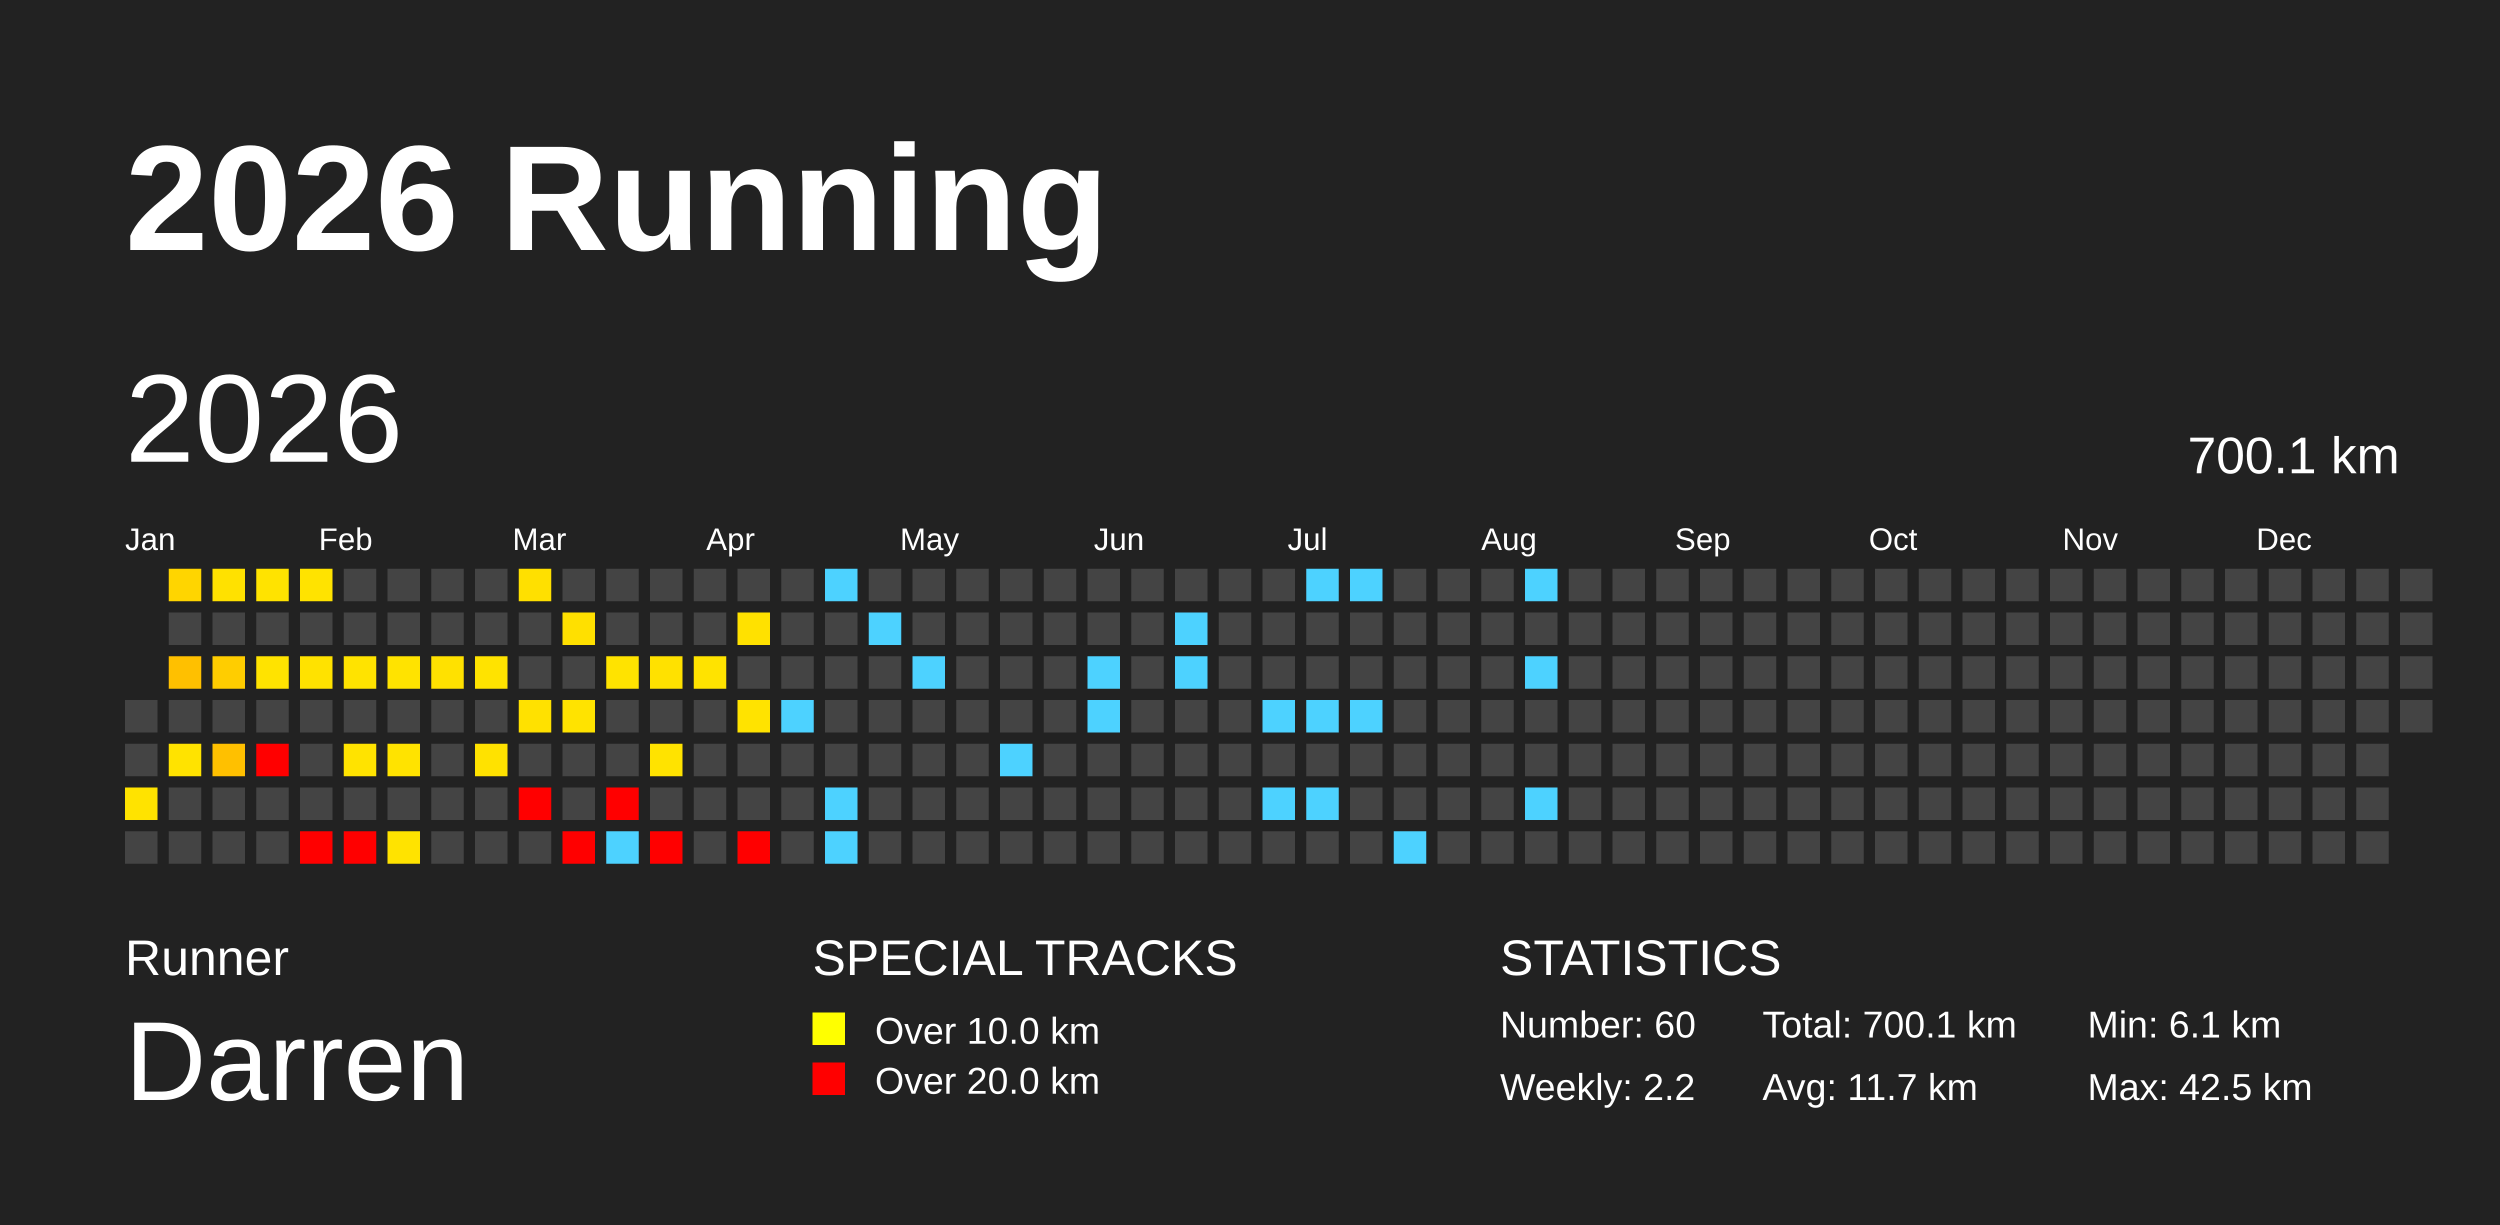
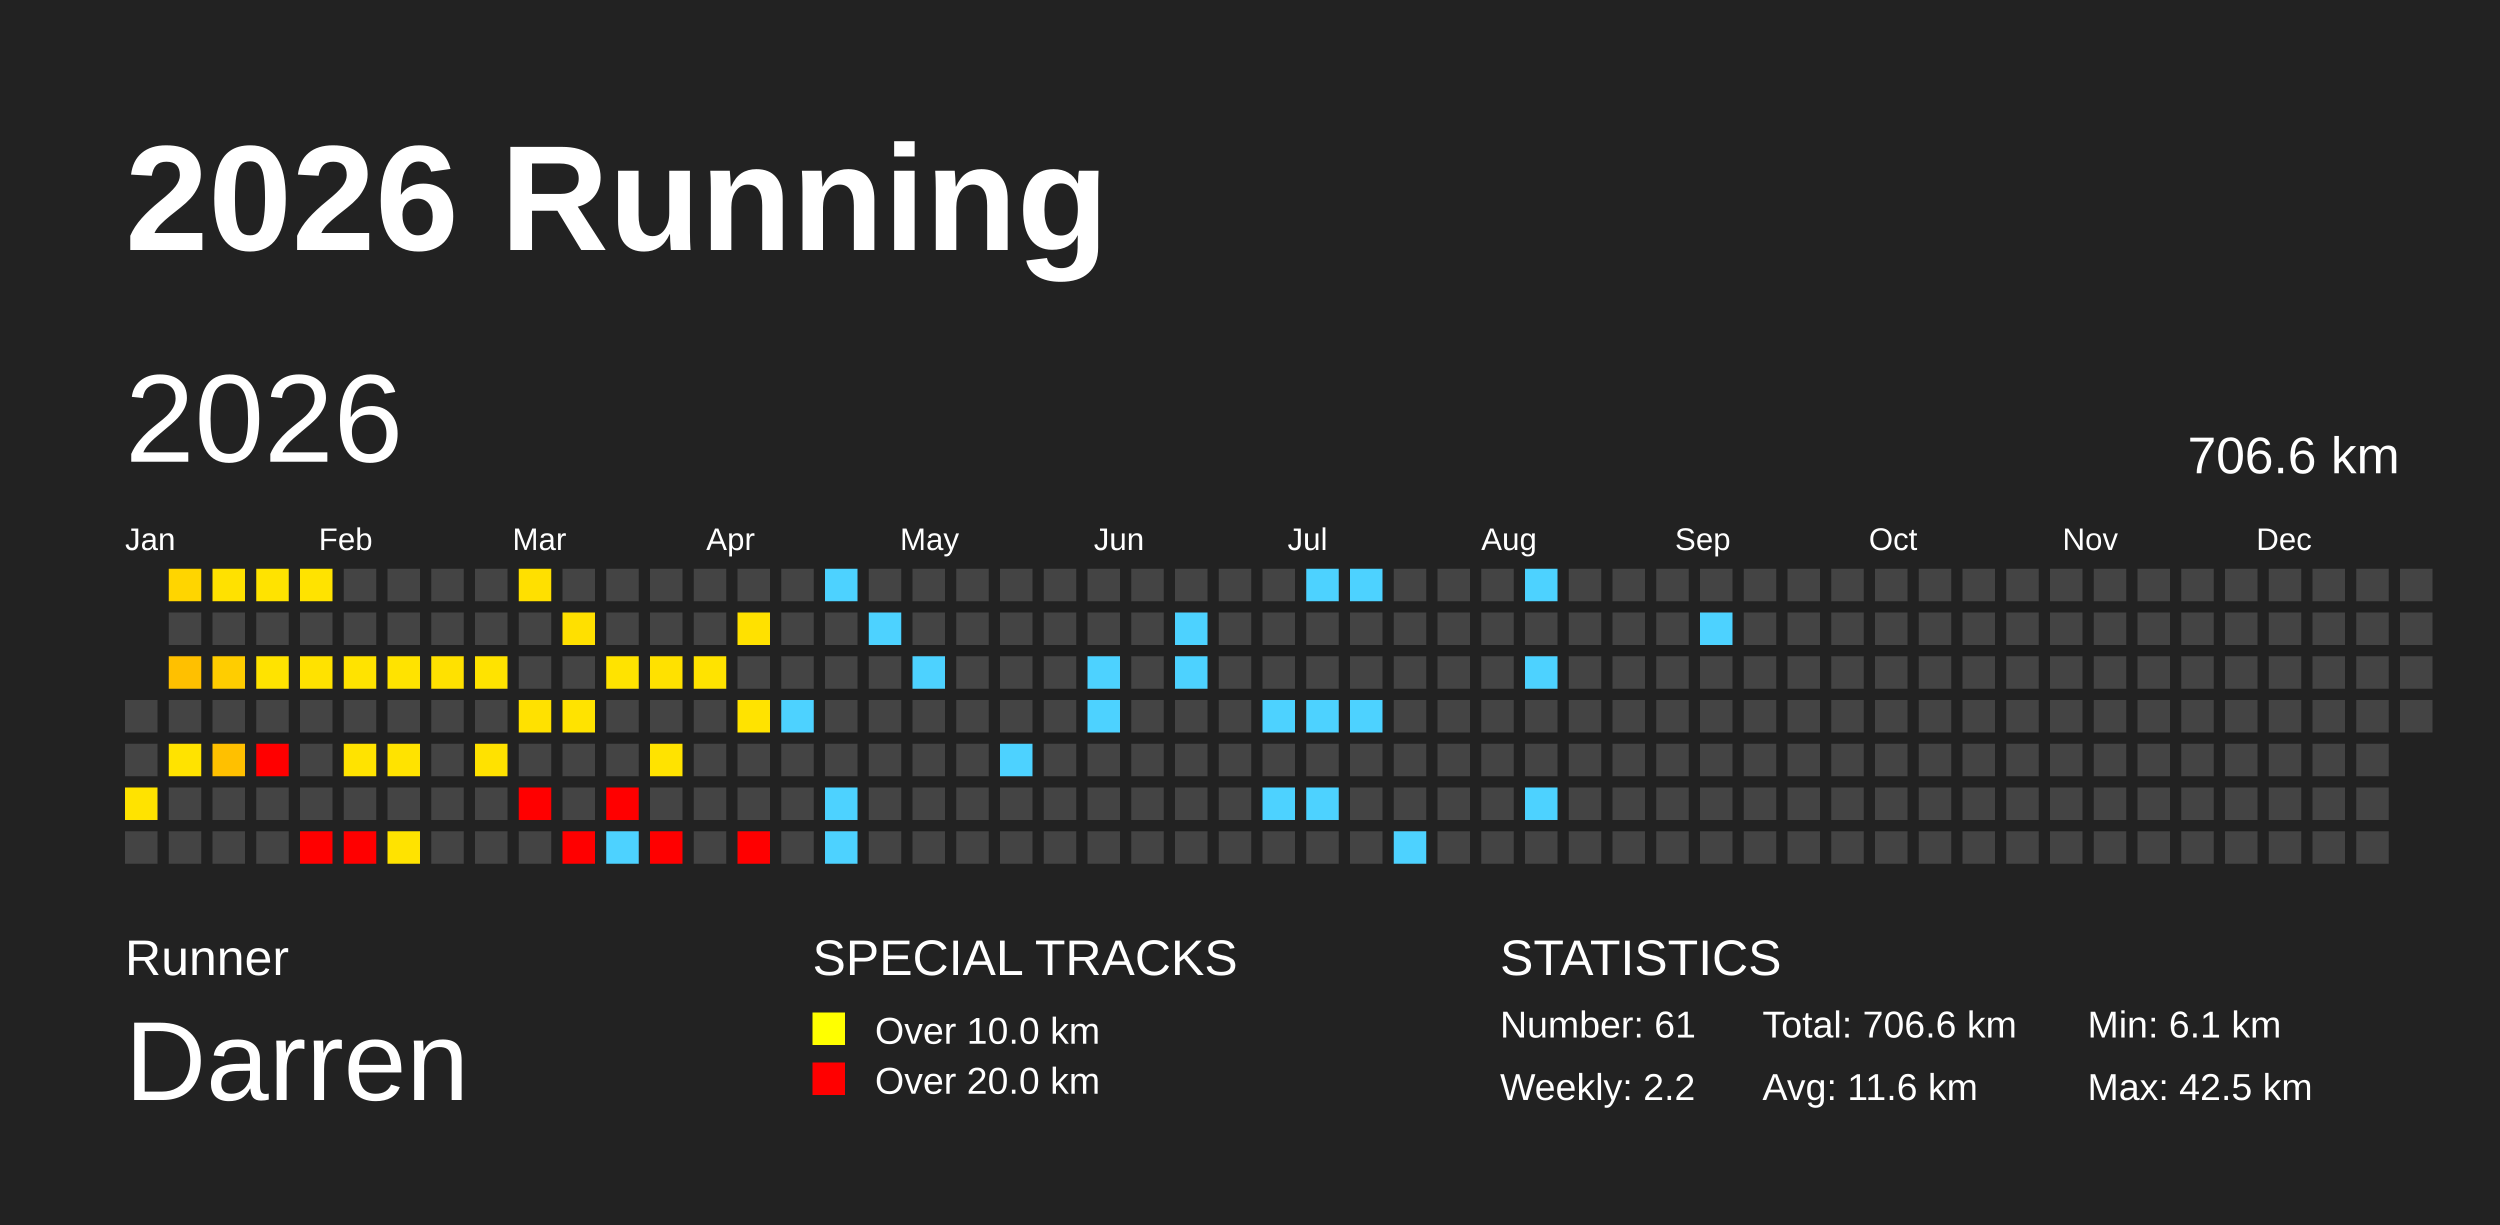
<svg xmlns="http://www.w3.org/2000/svg" baseProfile="full" height="98mm" version="1.1" viewBox="0,0,200,98" width="200mm">
  <defs />
  <rect fill="#222222" height="98" width="200" x="0" y="0" />
  <text fill="#FFFFFF" style="font-size:12px; font-family:Arial; font-weight:bold;" x="10" y="20">2026 Running</text>
  <text fill="#FFFFFF" style="font-size:4px; font-family:Arial" x="10" y="78">Runner</text>
  <text fill="#FFFFFF" style="font-size:9px; font-family:Arial" x="10" y="88">Darren</text>
  <text fill="#FFFFFF" style="font-size:4px; font-family:Arial" x="65" y="78">SPECIAL TRACKS</text>
  <rect fill="yellow" height="2.6" width="2.6" x="65" y="81" />
  <text fill="#FFFFFF" style="font-size:3px; font-family:Arial" x="70" y="83.5">Over 10.0 km</text>
  <rect fill="red" height="2.6" width="2.6" x="65" y="85" />
  <text fill="#FFFFFF" style="font-size:3px; font-family:Arial" x="70" y="87.5">Over 20.0 km</text>
  <text fill="#FFFFFF" style="font-size:4px; font-family:Arial" x="120" y="78">STATISTICS</text>
-   <text fill="#FFFFFF" style="font-size:3px; font-family:Arial" x="120" y="83">Number: 60</text>
+   <text fill="#FFFFFF" style="font-size:3px; font-family:Arial" x="120" y="83">Number: 61</text>
  <text fill="#FFFFFF" style="font-size:3px; font-family:Arial" x="120" y="88">Weekly: 2.2</text>
-   <text fill="#FFFFFF" style="font-size:3px; font-family:Arial" x="141" y="83">Total: 700.1 km</text>
-   <text fill="#FFFFFF" style="font-size:3px; font-family:Arial" x="141" y="88">Avg: 11.7 km</text>
+   <text fill="#FFFFFF" style="font-size:3px; font-family:Arial" x="141" y="83">Total: 706.6 km</text>
+   <text fill="#FFFFFF" style="font-size:3px; font-family:Arial" x="141" y="88">Avg: 11.6 km</text>
  <text fill="#FFFFFF" style="font-size:3px; font-family:Arial" x="167" y="83">Min: 6.1 km</text>
  <text fill="#FFFFFF" style="font-size:3px; font-family:Arial" x="167" y="88">Max: 42.5 km</text>
  <text dominant-baseline="hanging" fill="#FFFFFF" style="font-size:10.0px; font-family:Arial;" x="10" y="30">2026</text>
-   <text dominant-baseline="hanging" fill="#FFFFFF" style="font-size:4.125px; font-family:Arial;" x="175" y="35">700.1 km</text>
+   <text dominant-baseline="hanging" fill="#FFFFFF" style="font-size:4.125px; font-family:Arial;" x="175" y="35">706.6 km</text>
  <text fill="#FFFFFF" style="font-size:2.5px; font-family:Arial" x="10.0" y="44">Jan</text>
  <text fill="#FFFFFF" style="font-size:2.5px; font-family:Arial" x="25.5" y="44">Feb</text>
  <text fill="#FFFFFF" style="font-size:2.5px; font-family:Arial" x="41.0" y="44">Mar</text>
  <text fill="#FFFFFF" style="font-size:2.5px; font-family:Arial" x="56.5" y="44">Apr</text>
  <text fill="#FFFFFF" style="font-size:2.5px; font-family:Arial" x="72.0" y="44">May</text>
  <text fill="#FFFFFF" style="font-size:2.5px; font-family:Arial" x="87.5" y="44">Jun</text>
  <text fill="#FFFFFF" style="font-size:2.5px; font-family:Arial" x="103.0" y="44">Jul</text>
  <text fill="#FFFFFF" style="font-size:2.5px; font-family:Arial" x="118.5" y="44">Aug</text>
  <text fill="#FFFFFF" style="font-size:2.5px; font-family:Arial" x="134.0" y="44">Sep</text>
  <text fill="#FFFFFF" style="font-size:2.5px; font-family:Arial" x="149.5" y="44">Oct</text>
  <text fill="#FFFFFF" style="font-size:2.5px; font-family:Arial" x="165.0" y="44">Nov</text>
  <text fill="#FFFFFF" style="font-size:2.5px; font-family:Arial" x="180.5" y="44">Dec</text>
  <rect fill="#444444" height="2.6" width="2.6" x="10.0" y="56.0" />
  <rect fill="#444444" height="2.6" width="2.6" x="10.0" y="59.5" />
  <rect fill="#ffe300" height="2.6" width="2.6" x="10.0" y="63.0" />
  <rect fill="#444444" height="2.6" width="2.6" x="10.0" y="66.5" />
  <rect fill="#ffd500" height="2.6" width="2.6" x="13.5" y="45.5" />
  <rect fill="#444444" height="2.6" width="2.6" x="13.5" y="49.0" />
  <rect fill="#ffc000" height="2.6" width="2.6" x="13.5" y="52.5" />
  <rect fill="#444444" height="2.6" width="2.6" x="13.5" y="56.0" />
  <rect fill="#ffe300" height="2.6" width="2.6" x="13.5" y="59.5" />
  <rect fill="#444444" height="2.6" width="2.6" x="13.5" y="63.0" />
  <rect fill="#444444" height="2.6" width="2.6" x="13.5" y="66.5" />
  <rect fill="#ffe100" height="2.6" width="2.6" x="17.0" y="45.5" />
  <rect fill="#444444" height="2.6" width="2.6" x="17.0" y="49.0" />
  <rect fill="#ffcd00" height="2.6" width="2.6" x="17.0" y="52.5" />
  <rect fill="#444444" height="2.6" width="2.6" x="17.0" y="56.0" />
  <rect fill="#ffc000" height="2.6" width="2.6" x="17.0" y="59.5" />
  <rect fill="#444444" height="2.6" width="2.6" x="17.0" y="63.0" />
  <rect fill="#444444" height="2.6" width="2.6" x="17.0" y="66.5" />
  <rect fill="#ffe300" height="2.6" width="2.6" x="20.5" y="45.5" />
  <rect fill="#444444" height="2.6" width="2.6" x="20.5" y="49.0" />
  <rect fill="#ffe300" height="2.6" width="2.6" x="20.5" y="52.5" />
  <rect fill="#444444" height="2.6" width="2.6" x="20.5" y="56.0" />
  <rect fill="red" height="2.6" width="2.6" x="20.5" y="59.5" />
  <rect fill="#444444" height="2.6" width="2.6" x="20.5" y="63.0" />
  <rect fill="#444444" height="2.6" width="2.6" x="20.5" y="66.5" />
  <rect fill="#ffe300" height="2.6" width="2.6" x="24.0" y="45.5" />
  <rect fill="#444444" height="2.6" width="2.6" x="24.0" y="49.0" />
  <rect fill="#ffe200" height="2.6" width="2.6" x="24.0" y="52.5" />
  <rect fill="#444444" height="2.6" width="2.6" x="24.0" y="56.0" />
  <rect fill="#444444" height="2.6" width="2.6" x="24.0" y="59.5" />
  <rect fill="#444444" height="2.6" width="2.6" x="24.0" y="63.0" />
  <rect fill="red" height="2.6" width="2.6" x="24.0" y="66.5" />
  <rect fill="#444444" height="2.6" width="2.6" x="27.5" y="45.5" />
  <rect fill="#444444" height="2.6" width="2.6" x="27.5" y="49.0" />
  <rect fill="#ffe300" height="2.6" width="2.6" x="27.5" y="52.5" />
  <rect fill="#444444" height="2.6" width="2.6" x="27.5" y="56.0" />
  <rect fill="#ffe300" height="2.6" width="2.6" x="27.5" y="59.5" />
  <rect fill="#444444" height="2.6" width="2.6" x="27.5" y="63.0" />
  <rect fill="red" height="2.6" width="2.6" x="27.5" y="66.5" />
  <rect fill="#444444" height="2.6" width="2.6" x="31.0" y="45.5" />
  <rect fill="#444444" height="2.6" width="2.6" x="31.0" y="49.0" />
  <rect fill="#ffe300" height="2.6" width="2.6" x="31.0" y="52.5" />
  <rect fill="#444444" height="2.6" width="2.6" x="31.0" y="56.0" />
  <rect fill="#ffe300" height="2.6" width="2.6" x="31.0" y="59.5" />
  <rect fill="#444444" height="2.6" width="2.6" x="31.0" y="63.0" />
  <rect fill="#ffe300" height="2.6" width="2.6" x="31.0" y="66.5" />
  <rect fill="#444444" height="2.6" width="2.6" x="34.5" y="45.5" />
  <rect fill="#444444" height="2.6" width="2.6" x="34.5" y="49.0" />
  <rect fill="#ffe100" height="2.6" width="2.6" x="34.5" y="52.5" />
  <rect fill="#444444" height="2.6" width="2.6" x="34.5" y="56.0" />
  <rect fill="#444444" height="2.6" width="2.6" x="34.5" y="59.5" />
  <rect fill="#444444" height="2.6" width="2.6" x="34.5" y="63.0" />
  <rect fill="#444444" height="2.6" width="2.6" x="34.5" y="66.5" />
  <rect fill="#444444" height="2.6" width="2.6" x="38.0" y="45.5" />
  <rect fill="#444444" height="2.6" width="2.6" x="38.0" y="49.0" />
  <rect fill="#ffe300" height="2.6" width="2.6" x="38.0" y="52.5" />
  <rect fill="#444444" height="2.6" width="2.6" x="38.0" y="56.0" />
  <rect fill="#ffe200" height="2.6" width="2.6" x="38.0" y="59.5" />
  <rect fill="#444444" height="2.6" width="2.6" x="38.0" y="63.0" />
  <rect fill="#444444" height="2.6" width="2.6" x="38.0" y="66.5" />
  <rect fill="#ffe000" height="2.6" width="2.6" x="41.5" y="45.5" />
  <rect fill="#444444" height="2.6" width="2.6" x="41.5" y="49.0" />
  <rect fill="#444444" height="2.6" width="2.6" x="41.5" y="52.5" />
  <rect fill="#ffe100" height="2.6" width="2.6" x="41.5" y="56.0" />
  <rect fill="#444444" height="2.6" width="2.6" x="41.5" y="59.5" />
  <rect fill="red" height="2.6" width="2.6" x="41.5" y="63.0" />
  <rect fill="#444444" height="2.6" width="2.6" x="41.5" y="66.5" />
  <rect fill="#444444" height="2.6" width="2.6" x="45.0" y="45.5" />
  <rect fill="#ffe000" height="2.6" width="2.6" x="45.0" y="49.0" />
  <rect fill="#444444" height="2.6" width="2.6" x="45.0" y="52.5" />
  <rect fill="#ffe300" height="2.6" width="2.6" x="45.0" y="56.0" />
  <rect fill="#444444" height="2.6" width="2.6" x="45.0" y="59.5" />
  <rect fill="#444444" height="2.6" width="2.6" x="45.0" y="63.0" />
  <rect fill="red" height="2.6" width="2.6" x="45.0" y="66.5" />
  <rect fill="#444444" height="2.6" width="2.6" x="48.5" y="45.5" />
  <rect fill="#444444" height="2.6" width="2.6" x="48.5" y="49.0" />
  <rect fill="#ffe300" height="2.6" width="2.6" x="48.5" y="52.5" />
  <rect fill="#444444" height="2.6" width="2.6" x="48.5" y="56.0" />
  <rect fill="#444444" height="2.6" width="2.6" x="48.5" y="59.5" />
  <rect fill="red" height="2.6" width="2.6" x="48.5" y="63.0" />
  <rect fill="#4dd2ff" height="2.6" width="2.6" x="48.5" y="66.5" />
  <rect fill="#444444" height="2.6" width="2.6" x="52.0" y="45.5" />
  <rect fill="#444444" height="2.6" width="2.6" x="52.0" y="49.0" />
  <rect fill="#ffe100" height="2.6" width="2.6" x="52.0" y="52.5" />
  <rect fill="#444444" height="2.6" width="2.6" x="52.0" y="56.0" />
  <rect fill="#ffe300" height="2.6" width="2.6" x="52.0" y="59.5" />
  <rect fill="#444444" height="2.6" width="2.6" x="52.0" y="63.0" />
  <rect fill="red" height="2.6" width="2.6" x="52.0" y="66.5" />
  <rect fill="#444444" height="2.6" width="2.6" x="55.5" y="45.5" />
  <rect fill="#444444" height="2.6" width="2.6" x="55.5" y="49.0" />
  <rect fill="#ffe300" height="2.6" width="2.6" x="55.5" y="52.5" />
  <rect fill="#444444" height="2.6" width="2.6" x="55.5" y="56.0" />
  <rect fill="#444444" height="2.6" width="2.6" x="55.5" y="59.5" />
  <rect fill="#444444" height="2.6" width="2.6" x="55.5" y="63.0" />
  <rect fill="#444444" height="2.6" width="2.6" x="55.5" y="66.5" />
  <rect fill="#444444" height="2.6" width="2.6" x="59.0" y="45.5" />
  <rect fill="#ffe100" height="2.6" width="2.6" x="59.0" y="49.0" />
  <rect fill="#444444" height="2.6" width="2.6" x="59.0" y="52.5" />
  <rect fill="#ffe300" height="2.6" width="2.6" x="59.0" y="56.0" />
  <rect fill="#444444" height="2.6" width="2.6" x="59.0" y="59.5" />
  <rect fill="#444444" height="2.6" width="2.6" x="59.0" y="63.0" />
  <rect fill="red" height="2.6" width="2.6" x="59.0" y="66.5" />
  <rect fill="#444444" height="2.6" width="2.6" x="62.5" y="45.5" />
  <rect fill="#444444" height="2.6" width="2.6" x="62.5" y="49.0" />
  <rect fill="#444444" height="2.6" width="2.6" x="62.5" y="52.5" />
  <rect fill="#4dd2ff" height="2.6" width="2.6" x="62.5" y="56.0" />
  <rect fill="#444444" height="2.6" width="2.6" x="62.5" y="59.5" />
  <rect fill="#444444" height="2.6" width="2.6" x="62.5" y="63.0" />
  <rect fill="#444444" height="2.6" width="2.6" x="62.5" y="66.5" />
  <rect fill="#4dd2ff" height="2.6" width="2.6" x="66.0" y="45.5" />
  <rect fill="#444444" height="2.6" width="2.6" x="66.0" y="49.0" />
  <rect fill="#444444" height="2.6" width="2.6" x="66.0" y="52.5" />
  <rect fill="#444444" height="2.6" width="2.6" x="66.0" y="56.0" />
  <rect fill="#444444" height="2.6" width="2.6" x="66.0" y="59.5" />
  <rect fill="#4dd2ff" height="2.6" width="2.6" x="66.0" y="63.0" />
  <rect fill="#4dd2ff" height="2.6" width="2.6" x="66.0" y="66.5" />
  <rect fill="#444444" height="2.6" width="2.6" x="69.5" y="45.5" />
  <rect fill="#4dd2ff" height="2.6" width="2.6" x="69.5" y="49.0" />
  <rect fill="#444444" height="2.6" width="2.6" x="69.5" y="52.5" />
  <rect fill="#444444" height="2.6" width="2.6" x="69.5" y="56.0" />
  <rect fill="#444444" height="2.6" width="2.6" x="69.5" y="59.5" />
  <rect fill="#444444" height="2.6" width="2.6" x="69.5" y="63.0" />
  <rect fill="#444444" height="2.6" width="2.6" x="69.5" y="66.5" />
  <rect fill="#444444" height="2.6" width="2.6" x="73.0" y="45.5" />
  <rect fill="#444444" height="2.6" width="2.6" x="73.0" y="49.0" />
  <rect fill="#4dd2ff" height="2.6" width="2.6" x="73.0" y="52.5" />
  <rect fill="#444444" height="2.6" width="2.6" x="73.0" y="56.0" />
  <rect fill="#444444" height="2.6" width="2.6" x="73.0" y="59.5" />
  <rect fill="#444444" height="2.6" width="2.6" x="73.0" y="63.0" />
  <rect fill="#444444" height="2.6" width="2.6" x="73.0" y="66.5" />
  <rect fill="#444444" height="2.6" width="2.6" x="76.5" y="45.5" />
  <rect fill="#444444" height="2.6" width="2.6" x="76.5" y="49.0" />
  <rect fill="#444444" height="2.6" width="2.6" x="76.5" y="52.5" />
  <rect fill="#444444" height="2.6" width="2.6" x="76.5" y="56.0" />
  <rect fill="#444444" height="2.6" width="2.6" x="76.5" y="59.5" />
  <rect fill="#444444" height="2.6" width="2.6" x="76.5" y="63.0" />
  <rect fill="#444444" height="2.6" width="2.6" x="76.5" y="66.5" />
  <rect fill="#444444" height="2.6" width="2.6" x="80.0" y="45.5" />
  <rect fill="#444444" height="2.6" width="2.6" x="80.0" y="49.0" />
  <rect fill="#444444" height="2.6" width="2.6" x="80.0" y="52.5" />
  <rect fill="#444444" height="2.6" width="2.6" x="80.0" y="56.0" />
  <rect fill="#4dd2ff" height="2.6" width="2.6" x="80.0" y="59.5" />
  <rect fill="#444444" height="2.6" width="2.6" x="80.0" y="63.0" />
  <rect fill="#444444" height="2.6" width="2.6" x="80.0" y="66.5" />
  <rect fill="#444444" height="2.6" width="2.6" x="83.5" y="45.5" />
  <rect fill="#444444" height="2.6" width="2.6" x="83.5" y="49.0" />
  <rect fill="#444444" height="2.6" width="2.6" x="83.5" y="52.5" />
  <rect fill="#444444" height="2.6" width="2.6" x="83.5" y="56.0" />
  <rect fill="#444444" height="2.6" width="2.6" x="83.5" y="59.5" />
  <rect fill="#444444" height="2.6" width="2.6" x="83.5" y="63.0" />
  <rect fill="#444444" height="2.6" width="2.6" x="83.5" y="66.5" />
  <rect fill="#444444" height="2.6" width="2.6" x="87.0" y="45.5" />
  <rect fill="#444444" height="2.6" width="2.6" x="87.0" y="49.0" />
  <rect fill="#4dd2ff" height="2.6" width="2.6" x="87.0" y="52.5" />
  <rect fill="#4dd2ff" height="2.6" width="2.6" x="87.0" y="56.0" />
  <rect fill="#444444" height="2.6" width="2.6" x="87.0" y="59.5" />
  <rect fill="#444444" height="2.6" width="2.6" x="87.0" y="63.0" />
  <rect fill="#444444" height="2.6" width="2.6" x="87.0" y="66.5" />
  <rect fill="#444444" height="2.6" width="2.6" x="90.5" y="45.5" />
  <rect fill="#444444" height="2.6" width="2.6" x="90.5" y="49.0" />
  <rect fill="#444444" height="2.6" width="2.6" x="90.5" y="52.5" />
  <rect fill="#444444" height="2.6" width="2.6" x="90.5" y="56.0" />
  <rect fill="#444444" height="2.6" width="2.6" x="90.5" y="59.5" />
  <rect fill="#444444" height="2.6" width="2.6" x="90.5" y="63.0" />
  <rect fill="#444444" height="2.6" width="2.6" x="90.5" y="66.5" />
  <rect fill="#444444" height="2.6" width="2.6" x="94.0" y="45.5" />
  <rect fill="#4dd2ff" height="2.6" width="2.6" x="94.0" y="49.0" />
  <rect fill="#4dd2ff" height="2.6" width="2.6" x="94.0" y="52.5" />
  <rect fill="#444444" height="2.6" width="2.6" x="94.0" y="56.0" />
  <rect fill="#444444" height="2.6" width="2.6" x="94.0" y="59.5" />
  <rect fill="#444444" height="2.6" width="2.6" x="94.0" y="63.0" />
  <rect fill="#444444" height="2.6" width="2.6" x="94.0" y="66.5" />
  <rect fill="#444444" height="2.6" width="2.6" x="97.5" y="45.5" />
  <rect fill="#444444" height="2.6" width="2.6" x="97.5" y="49.0" />
  <rect fill="#444444" height="2.6" width="2.6" x="97.5" y="52.5" />
  <rect fill="#444444" height="2.6" width="2.6" x="97.5" y="56.0" />
  <rect fill="#444444" height="2.6" width="2.6" x="97.5" y="59.5" />
  <rect fill="#444444" height="2.6" width="2.6" x="97.5" y="63.0" />
  <rect fill="#444444" height="2.6" width="2.6" x="97.5" y="66.5" />
  <rect fill="#444444" height="2.6" width="2.6" x="101.0" y="45.5" />
  <rect fill="#444444" height="2.6" width="2.6" x="101.0" y="49.0" />
  <rect fill="#444444" height="2.6" width="2.6" x="101.0" y="52.5" />
  <rect fill="#4dd2ff" height="2.6" width="2.6" x="101.0" y="56.0" />
  <rect fill="#444444" height="2.6" width="2.6" x="101.0" y="59.5" />
  <rect fill="#4dd2ff" height="2.6" width="2.6" x="101.0" y="63.0" />
  <rect fill="#444444" height="2.6" width="2.6" x="101.0" y="66.5" />
  <rect fill="#4dd2ff" height="2.6" width="2.6" x="104.5" y="45.5" />
  <rect fill="#444444" height="2.6" width="2.6" x="104.5" y="49.0" />
  <rect fill="#444444" height="2.6" width="2.6" x="104.5" y="52.5" />
  <rect fill="#4dd2ff" height="2.6" width="2.6" x="104.5" y="56.0" />
  <rect fill="#444444" height="2.6" width="2.6" x="104.5" y="59.5" />
  <rect fill="#4dd2ff" height="2.6" width="2.6" x="104.5" y="63.0" />
  <rect fill="#444444" height="2.6" width="2.6" x="104.5" y="66.5" />
  <rect fill="#4dd2ff" height="2.6" width="2.6" x="108.0" y="45.5" />
  <rect fill="#444444" height="2.6" width="2.6" x="108.0" y="49.0" />
  <rect fill="#444444" height="2.6" width="2.6" x="108.0" y="52.5" />
  <rect fill="#4dd2ff" height="2.6" width="2.6" x="108.0" y="56.0" />
  <rect fill="#444444" height="2.6" width="2.6" x="108.0" y="59.5" />
  <rect fill="#444444" height="2.6" width="2.6" x="108.0" y="63.0" />
  <rect fill="#444444" height="2.6" width="2.6" x="108.0" y="66.5" />
  <rect fill="#444444" height="2.6" width="2.6" x="111.5" y="45.5" />
  <rect fill="#444444" height="2.6" width="2.6" x="111.5" y="49.0" />
  <rect fill="#444444" height="2.6" width="2.6" x="111.5" y="52.5" />
  <rect fill="#444444" height="2.6" width="2.6" x="111.5" y="56.0" />
  <rect fill="#444444" height="2.6" width="2.6" x="111.5" y="59.5" />
  <rect fill="#444444" height="2.6" width="2.6" x="111.5" y="63.0" />
  <rect fill="#4dd2ff" height="2.6" width="2.6" x="111.5" y="66.5" />
  <rect fill="#444444" height="2.6" width="2.6" x="115.0" y="45.5" />
  <rect fill="#444444" height="2.6" width="2.6" x="115.0" y="49.0" />
  <rect fill="#444444" height="2.6" width="2.6" x="115.0" y="52.5" />
  <rect fill="#444444" height="2.6" width="2.6" x="115.0" y="56.0" />
  <rect fill="#444444" height="2.6" width="2.6" x="115.0" y="59.5" />
  <rect fill="#444444" height="2.6" width="2.6" x="115.0" y="63.0" />
  <rect fill="#444444" height="2.6" width="2.6" x="115.0" y="66.5" />
  <rect fill="#444444" height="2.6" width="2.6" x="118.5" y="45.5" />
  <rect fill="#444444" height="2.6" width="2.6" x="118.5" y="49.0" />
  <rect fill="#444444" height="2.6" width="2.6" x="118.5" y="52.5" />
  <rect fill="#444444" height="2.6" width="2.6" x="118.5" y="56.0" />
  <rect fill="#444444" height="2.6" width="2.6" x="118.5" y="59.5" />
  <rect fill="#444444" height="2.6" width="2.6" x="118.5" y="63.0" />
  <rect fill="#444444" height="2.6" width="2.6" x="118.5" y="66.5" />
  <rect fill="#4dd2ff" height="2.6" width="2.6" x="122.0" y="45.5" />
  <rect fill="#444444" height="2.6" width="2.6" x="122.0" y="49.0" />
  <rect fill="#4dd2ff" height="2.6" width="2.6" x="122.0" y="52.5" />
  <rect fill="#444444" height="2.6" width="2.6" x="122.0" y="56.0" />
  <rect fill="#444444" height="2.6" width="2.6" x="122.0" y="59.5" />
  <rect fill="#4dd2ff" height="2.6" width="2.6" x="122.0" y="63.0" />
  <rect fill="#444444" height="2.6" width="2.6" x="122.0" y="66.5" />
  <rect fill="#444444" height="2.6" width="2.6" x="125.5" y="45.5" />
  <rect fill="#444444" height="2.6" width="2.6" x="125.5" y="49.0" />
  <rect fill="#444444" height="2.6" width="2.6" x="125.5" y="52.5" />
  <rect fill="#444444" height="2.6" width="2.6" x="125.5" y="56.0" />
  <rect fill="#444444" height="2.6" width="2.6" x="125.5" y="59.5" />
  <rect fill="#444444" height="2.6" width="2.6" x="125.5" y="63.0" />
  <rect fill="#444444" height="2.6" width="2.6" x="125.5" y="66.5" />
  <rect fill="#444444" height="2.6" width="2.6" x="129.0" y="45.5" />
  <rect fill="#444444" height="2.6" width="2.6" x="129.0" y="49.0" />
  <rect fill="#444444" height="2.6" width="2.6" x="129.0" y="52.5" />
  <rect fill="#444444" height="2.6" width="2.6" x="129.0" y="56.0" />
  <rect fill="#444444" height="2.6" width="2.6" x="129.0" y="59.5" />
  <rect fill="#444444" height="2.6" width="2.6" x="129.0" y="63.0" />
  <rect fill="#444444" height="2.6" width="2.6" x="129.0" y="66.5" />
  <rect fill="#444444" height="2.6" width="2.6" x="132.5" y="45.5" />
  <rect fill="#444444" height="2.6" width="2.6" x="132.5" y="49.0" />
  <rect fill="#444444" height="2.6" width="2.6" x="132.5" y="52.5" />
  <rect fill="#444444" height="2.6" width="2.6" x="132.5" y="56.0" />
  <rect fill="#444444" height="2.6" width="2.6" x="132.5" y="59.5" />
  <rect fill="#444444" height="2.6" width="2.6" x="132.5" y="63.0" />
  <rect fill="#444444" height="2.6" width="2.6" x="132.5" y="66.5" />
  <rect fill="#444444" height="2.6" width="2.6" x="136.0" y="45.5" />
-   <rect fill="#444444" height="2.6" width="2.6" x="136.0" y="49.0" />
+   <rect fill="#4dd2ff" height="2.6" width="2.6" x="136.0" y="49.0" />
  <rect fill="#444444" height="2.6" width="2.6" x="136.0" y="52.5" />
  <rect fill="#444444" height="2.6" width="2.6" x="136.0" y="56.0" />
  <rect fill="#444444" height="2.6" width="2.6" x="136.0" y="59.5" />
  <rect fill="#444444" height="2.6" width="2.6" x="136.0" y="63.0" />
  <rect fill="#444444" height="2.6" width="2.6" x="136.0" y="66.5" />
  <rect fill="#444444" height="2.6" width="2.6" x="139.5" y="45.5" />
  <rect fill="#444444" height="2.6" width="2.6" x="139.5" y="49.0" />
  <rect fill="#444444" height="2.6" width="2.6" x="139.5" y="52.5" />
  <rect fill="#444444" height="2.6" width="2.6" x="139.5" y="56.0" />
  <rect fill="#444444" height="2.6" width="2.6" x="139.5" y="59.5" />
  <rect fill="#444444" height="2.6" width="2.6" x="139.5" y="63.0" />
  <rect fill="#444444" height="2.6" width="2.6" x="139.5" y="66.5" />
  <rect fill="#444444" height="2.6" width="2.6" x="143.0" y="45.5" />
  <rect fill="#444444" height="2.6" width="2.6" x="143.0" y="49.0" />
  <rect fill="#444444" height="2.6" width="2.6" x="143.0" y="52.5" />
  <rect fill="#444444" height="2.6" width="2.6" x="143.0" y="56.0" />
  <rect fill="#444444" height="2.6" width="2.6" x="143.0" y="59.5" />
  <rect fill="#444444" height="2.6" width="2.6" x="143.0" y="63.0" />
  <rect fill="#444444" height="2.6" width="2.6" x="143.0" y="66.5" />
  <rect fill="#444444" height="2.6" width="2.6" x="146.5" y="45.5" />
  <rect fill="#444444" height="2.6" width="2.6" x="146.5" y="49.0" />
  <rect fill="#444444" height="2.6" width="2.6" x="146.5" y="52.5" />
  <rect fill="#444444" height="2.6" width="2.6" x="146.5" y="56.0" />
  <rect fill="#444444" height="2.6" width="2.6" x="146.5" y="59.5" />
  <rect fill="#444444" height="2.6" width="2.6" x="146.5" y="63.0" />
  <rect fill="#444444" height="2.6" width="2.6" x="146.5" y="66.5" />
  <rect fill="#444444" height="2.6" width="2.6" x="150.0" y="45.5" />
  <rect fill="#444444" height="2.6" width="2.6" x="150.0" y="49.0" />
  <rect fill="#444444" height="2.6" width="2.6" x="150.0" y="52.5" />
  <rect fill="#444444" height="2.6" width="2.6" x="150.0" y="56.0" />
  <rect fill="#444444" height="2.6" width="2.6" x="150.0" y="59.5" />
  <rect fill="#444444" height="2.6" width="2.6" x="150.0" y="63.0" />
  <rect fill="#444444" height="2.6" width="2.6" x="150.0" y="66.5" />
  <rect fill="#444444" height="2.6" width="2.6" x="153.5" y="45.5" />
  <rect fill="#444444" height="2.6" width="2.6" x="153.5" y="49.0" />
  <rect fill="#444444" height="2.6" width="2.6" x="153.5" y="52.5" />
  <rect fill="#444444" height="2.6" width="2.6" x="153.5" y="56.0" />
  <rect fill="#444444" height="2.6" width="2.6" x="153.5" y="59.5" />
  <rect fill="#444444" height="2.6" width="2.6" x="153.5" y="63.0" />
  <rect fill="#444444" height="2.6" width="2.6" x="153.5" y="66.5" />
  <rect fill="#444444" height="2.6" width="2.6" x="157.0" y="45.5" />
  <rect fill="#444444" height="2.6" width="2.6" x="157.0" y="49.0" />
  <rect fill="#444444" height="2.6" width="2.6" x="157.0" y="52.5" />
  <rect fill="#444444" height="2.6" width="2.6" x="157.0" y="56.0" />
  <rect fill="#444444" height="2.6" width="2.6" x="157.0" y="59.5" />
  <rect fill="#444444" height="2.6" width="2.6" x="157.0" y="63.0" />
  <rect fill="#444444" height="2.6" width="2.6" x="157.0" y="66.5" />
  <rect fill="#444444" height="2.6" width="2.6" x="160.5" y="45.5" />
  <rect fill="#444444" height="2.6" width="2.6" x="160.5" y="49.0" />
  <rect fill="#444444" height="2.6" width="2.6" x="160.5" y="52.5" />
  <rect fill="#444444" height="2.6" width="2.6" x="160.5" y="56.0" />
  <rect fill="#444444" height="2.6" width="2.6" x="160.5" y="59.5" />
  <rect fill="#444444" height="2.6" width="2.6" x="160.5" y="63.0" />
  <rect fill="#444444" height="2.6" width="2.6" x="160.5" y="66.5" />
  <rect fill="#444444" height="2.6" width="2.6" x="164.0" y="45.5" />
  <rect fill="#444444" height="2.6" width="2.6" x="164.0" y="49.0" />
  <rect fill="#444444" height="2.6" width="2.6" x="164.0" y="52.5" />
  <rect fill="#444444" height="2.6" width="2.6" x="164.0" y="56.0" />
  <rect fill="#444444" height="2.6" width="2.6" x="164.0" y="59.5" />
  <rect fill="#444444" height="2.6" width="2.6" x="164.0" y="63.0" />
  <rect fill="#444444" height="2.6" width="2.6" x="164.0" y="66.5" />
  <rect fill="#444444" height="2.6" width="2.6" x="167.5" y="45.5" />
  <rect fill="#444444" height="2.6" width="2.6" x="167.5" y="49.0" />
  <rect fill="#444444" height="2.6" width="2.6" x="167.5" y="52.5" />
  <rect fill="#444444" height="2.6" width="2.6" x="167.5" y="56.0" />
  <rect fill="#444444" height="2.6" width="2.6" x="167.5" y="59.5" />
  <rect fill="#444444" height="2.6" width="2.6" x="167.5" y="63.0" />
  <rect fill="#444444" height="2.6" width="2.6" x="167.5" y="66.5" />
  <rect fill="#444444" height="2.6" width="2.6" x="171.0" y="45.5" />
  <rect fill="#444444" height="2.6" width="2.6" x="171.0" y="49.0" />
  <rect fill="#444444" height="2.6" width="2.6" x="171.0" y="52.5" />
  <rect fill="#444444" height="2.6" width="2.6" x="171.0" y="56.0" />
  <rect fill="#444444" height="2.6" width="2.6" x="171.0" y="59.5" />
  <rect fill="#444444" height="2.6" width="2.6" x="171.0" y="63.0" />
  <rect fill="#444444" height="2.6" width="2.6" x="171.0" y="66.5" />
  <rect fill="#444444" height="2.6" width="2.6" x="174.5" y="45.5" />
  <rect fill="#444444" height="2.6" width="2.6" x="174.5" y="49.0" />
  <rect fill="#444444" height="2.6" width="2.6" x="174.5" y="52.5" />
  <rect fill="#444444" height="2.6" width="2.6" x="174.5" y="56.0" />
  <rect fill="#444444" height="2.6" width="2.6" x="174.5" y="59.5" />
  <rect fill="#444444" height="2.6" width="2.6" x="174.5" y="63.0" />
  <rect fill="#444444" height="2.6" width="2.6" x="174.5" y="66.5" />
  <rect fill="#444444" height="2.6" width="2.6" x="178.0" y="45.5" />
  <rect fill="#444444" height="2.6" width="2.6" x="178.0" y="49.0" />
  <rect fill="#444444" height="2.6" width="2.6" x="178.0" y="52.5" />
  <rect fill="#444444" height="2.6" width="2.6" x="178.0" y="56.0" />
  <rect fill="#444444" height="2.6" width="2.6" x="178.0" y="59.5" />
  <rect fill="#444444" height="2.6" width="2.6" x="178.0" y="63.0" />
  <rect fill="#444444" height="2.6" width="2.6" x="178.0" y="66.5" />
  <rect fill="#444444" height="2.6" width="2.6" x="181.5" y="45.5" />
  <rect fill="#444444" height="2.6" width="2.6" x="181.5" y="49.0" />
  <rect fill="#444444" height="2.6" width="2.6" x="181.5" y="52.5" />
  <rect fill="#444444" height="2.6" width="2.6" x="181.5" y="56.0" />
  <rect fill="#444444" height="2.6" width="2.6" x="181.5" y="59.5" />
  <rect fill="#444444" height="2.6" width="2.6" x="181.5" y="63.0" />
  <rect fill="#444444" height="2.6" width="2.6" x="181.5" y="66.5" />
  <rect fill="#444444" height="2.6" width="2.6" x="185.0" y="45.5" />
  <rect fill="#444444" height="2.6" width="2.6" x="185.0" y="49.0" />
  <rect fill="#444444" height="2.6" width="2.6" x="185.0" y="52.5" />
  <rect fill="#444444" height="2.6" width="2.6" x="185.0" y="56.0" />
  <rect fill="#444444" height="2.6" width="2.6" x="185.0" y="59.5" />
  <rect fill="#444444" height="2.6" width="2.6" x="185.0" y="63.0" />
  <rect fill="#444444" height="2.6" width="2.6" x="185.0" y="66.5" />
  <rect fill="#444444" height="2.6" width="2.6" x="188.5" y="45.5" />
  <rect fill="#444444" height="2.6" width="2.6" x="188.5" y="49.0" />
  <rect fill="#444444" height="2.6" width="2.6" x="188.5" y="52.5" />
  <rect fill="#444444" height="2.6" width="2.6" x="188.5" y="56.0" />
  <rect fill="#444444" height="2.6" width="2.6" x="188.5" y="59.5" />
  <rect fill="#444444" height="2.6" width="2.6" x="188.5" y="63.0" />
  <rect fill="#444444" height="2.6" width="2.6" x="188.5" y="66.5" />
  <rect fill="#444444" height="2.6" width="2.6" x="192.0" y="45.5" />
  <rect fill="#444444" height="2.6" width="2.6" x="192.0" y="49.0" />
  <rect fill="#444444" height="2.6" width="2.6" x="192.0" y="52.5" />
  <rect fill="#444444" height="2.6" width="2.6" x="192.0" y="56.0" />
</svg>
